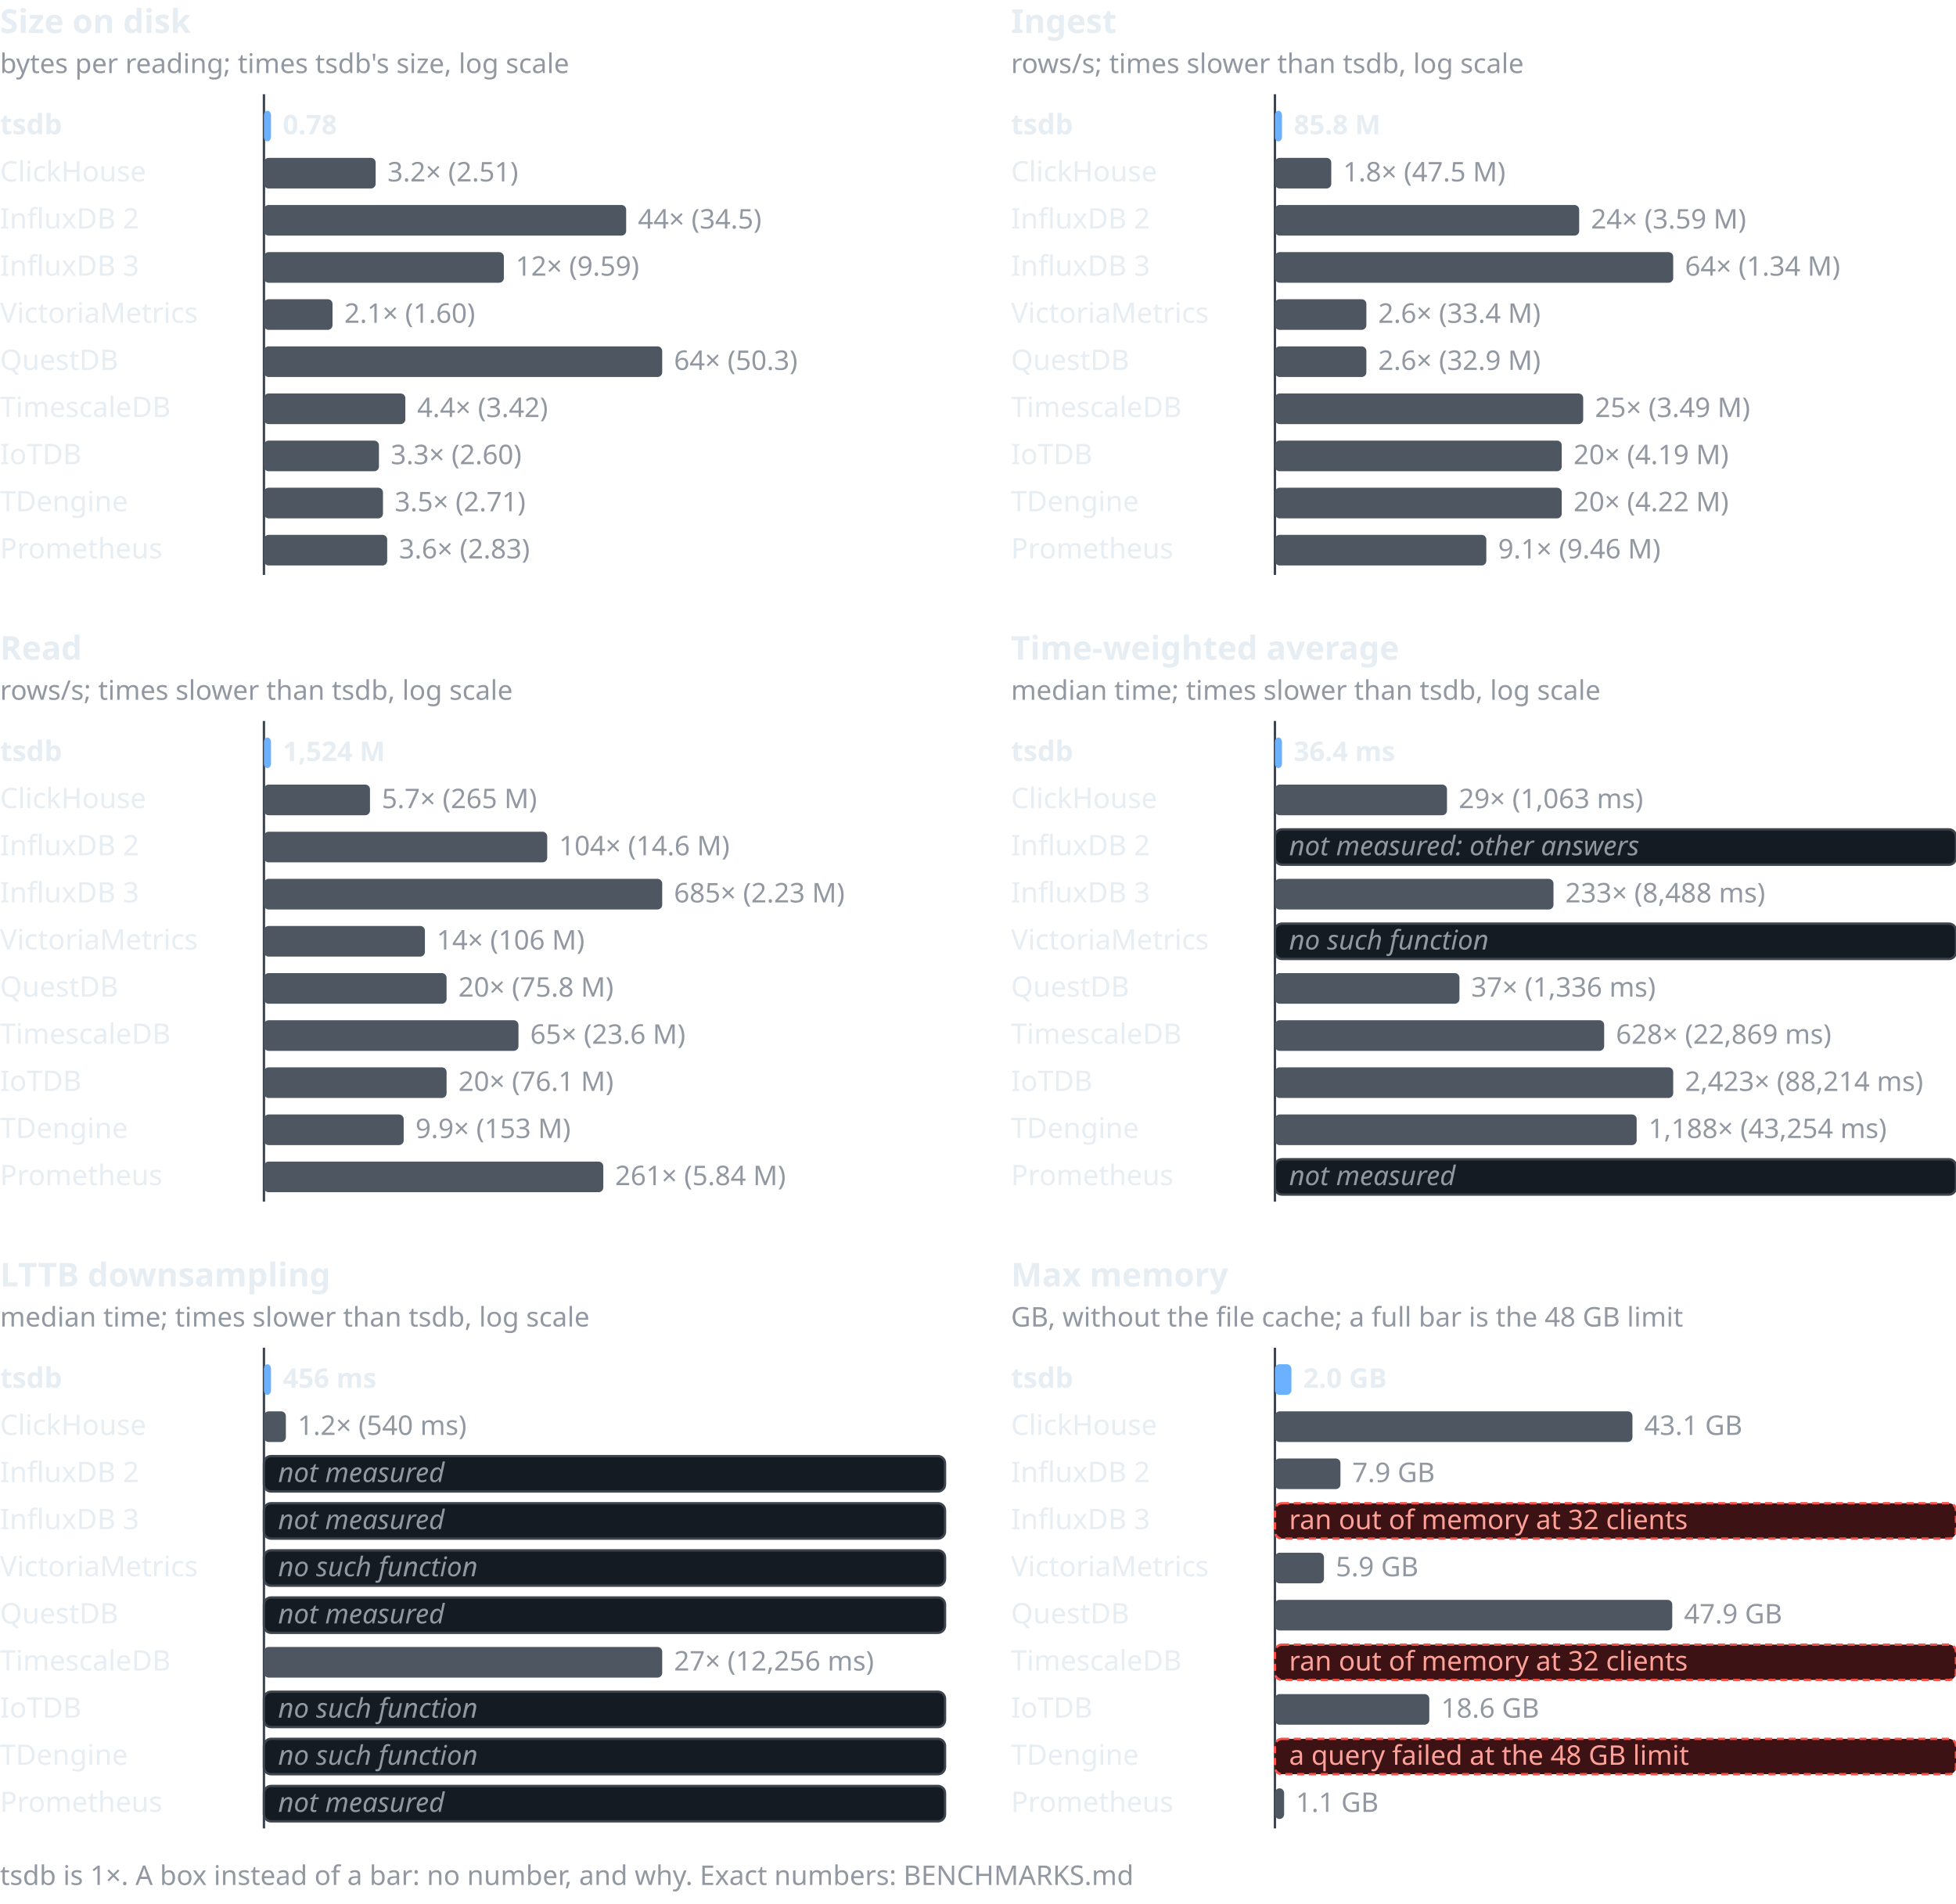
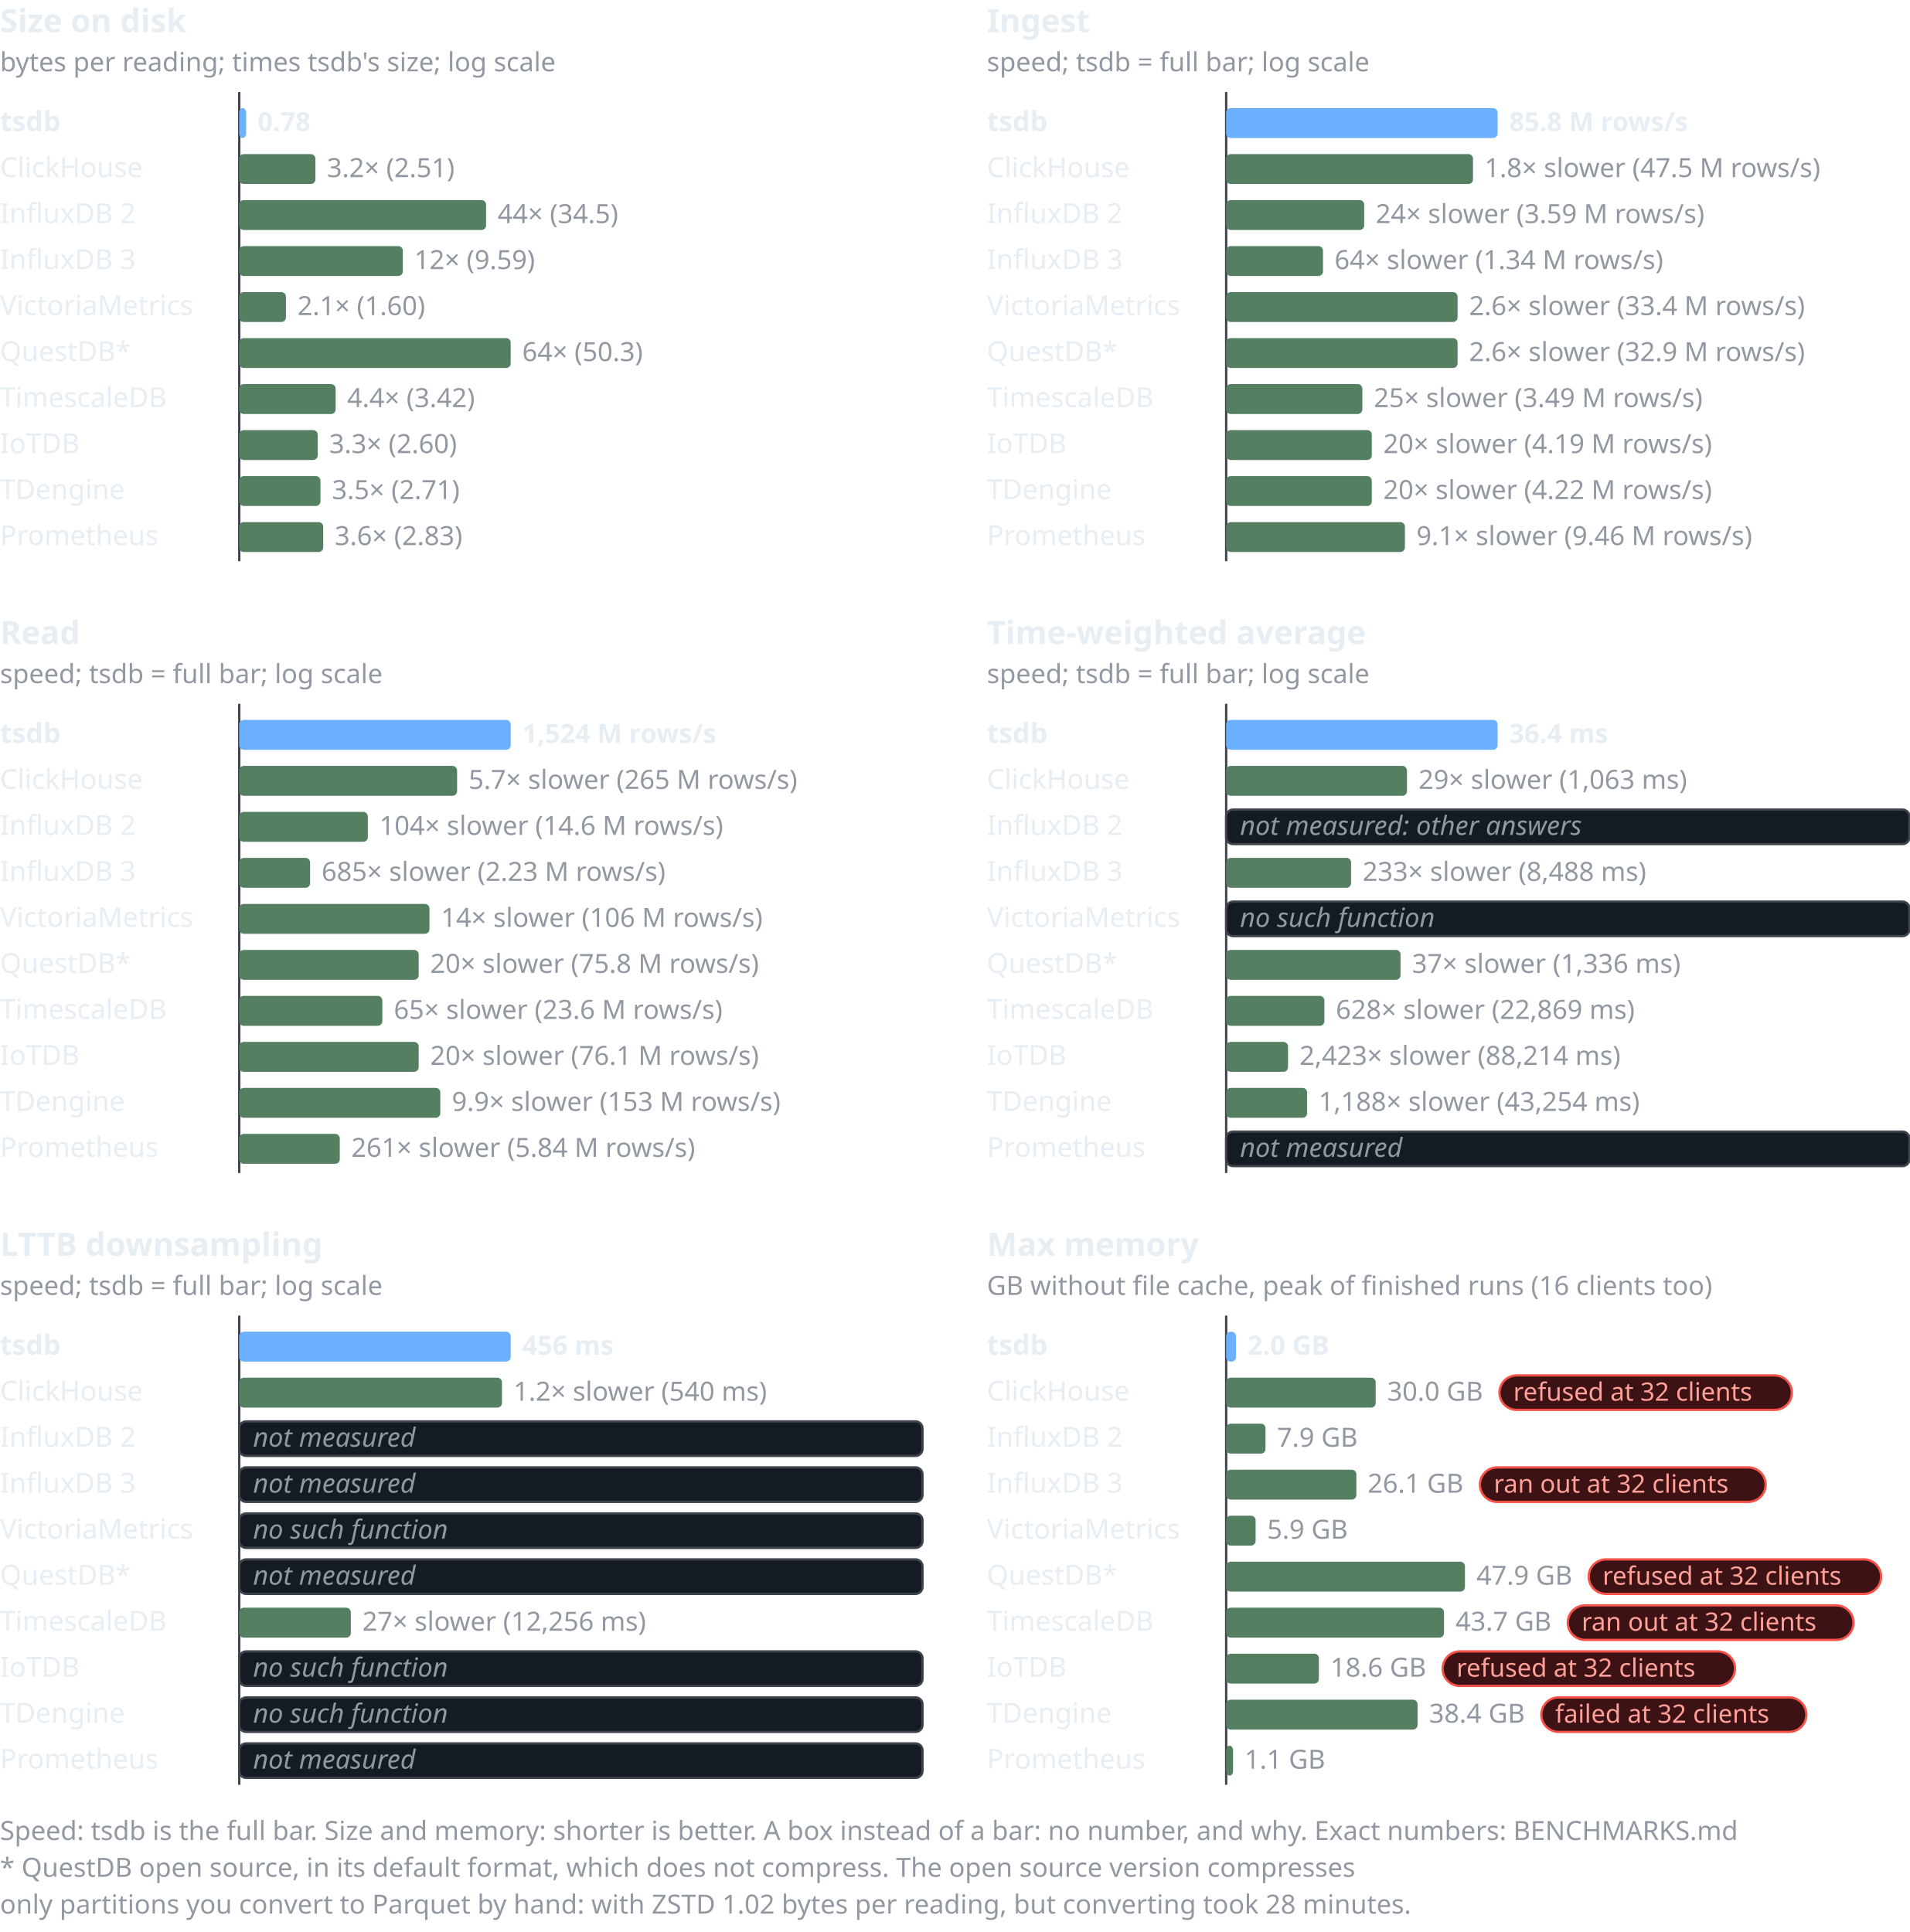
- <svg xmlns="http://www.w3.org/2000/svg" width="830" height="808" viewBox="0 0 830 808">
-   <style>text{font-family:-apple-system, BlinkMacSystemFont, 'Segoe UI', 'Noto Sans', Helvetica, Arial, sans-serif;font-size:12px;fill:#e6edf3}.h{font-size:14px;font-weight:600}.m{font-size:11.5px;fill:#9198a1}.n{fill:#e6edf3}.v{font-size:11.5px;fill:#9198a1}.us .n,.us .v{font-weight:700;fill:#e6edf3}.b{fill:#4d5661}.us .b{fill:#6cb1ff}.r{stroke:#3d444d;stroke-width:1}.fail{fill:#3d1214;stroke:#f85149;stroke-width:1;stroke-dasharray:3 2}.failt{font-size:11.5px;fill:#ffa198}.none{fill:#151b23;stroke:#3d444d;stroke-width:1}.nonet{font-size:11.5px;font-style:italic;fill:#9198a1}</style>
+ <svg xmlns="http://www.w3.org/2000/svg" width="830" height="840" viewBox="0 0 830 840">
+   <style>text{font-family:-apple-system, BlinkMacSystemFont, 'Segoe UI', 'Noto Sans', Helvetica, Arial, sans-serif;font-size:12px;fill:#e6edf3}.h{font-size:14px;font-weight:600}.m{font-size:11.5px;fill:#9198a1}.n{fill:#e6edf3}.v{font-size:11.5px;fill:#9198a1}.us .n,.us .v{font-weight:700;fill:#e6edf3}.b{fill:#557f61}.us .b{fill:#6cb1ff}.r{stroke:#3d444d;stroke-width:1}.fail{fill:#3d1214;stroke:#f85149;stroke-width:1}.failt{font-size:11px;fill:#ffa198}.none{fill:#151b23;stroke:#3d444d;stroke-width:1}.nonet{font-size:11.5px;font-style:italic;fill:#9198a1}</style>
  <text x="0" y="14" class="h">Size on disk</text>
-   <text x="0" y="31" class="m">bytes per reading; times tsdb's size, log scale</text>
-   <line x1="112" x2="112" y1="40" y2="244" class="r" />
+   <text x="0" y="31" class="m">bytes per reading; times tsdb's size; log scale</text>
+   <line x1="104" x2="104" y1="40" y2="244" class="r" />
  <g class="us">
    <text x="0" y="57" class="n">tsdb</text>
-     <rect x="112" y="47" width="3.0" height="13" rx="2" class="b" />
-     <text x="120.0" y="57" class="v">0.78</text>
+     <rect x="104" y="47" width="3.0" height="13" rx="2" class="b" />
+     <text x="112.0" y="57" class="v">0.78</text>
  </g>
  <g>
    <text x="0" y="77" class="n">ClickHouse</text>
-     <rect x="112" y="67" width="47.4" height="13" rx="2" class="b" />
-     <text x="164.4" y="77" class="v">3.2× (2.51)</text>
+     <rect x="104" y="67" width="33.1" height="13" rx="2" class="b" />
+     <text x="142.1" y="77" class="v">3.2× (2.51)</text>
  </g>
  <g>
    <text x="0" y="97" class="n">InfluxDB 2</text>
-     <rect x="112" y="87" width="153.7" height="13" rx="2" class="b" />
-     <text x="270.7" y="97" class="v">44× (34.5)</text>
+     <rect x="104" y="87" width="107.3" height="13" rx="2" class="b" />
+     <text x="216.3" y="97" class="v">44× (34.5)</text>
  </g>
  <g>
    <text x="0" y="117" class="n">InfluxDB 3</text>
-     <rect x="112" y="107" width="101.8" height="13" rx="2" class="b" />
-     <text x="218.8" y="117" class="v">12× (9.59)</text>
+     <rect x="104" y="107" width="71.1" height="13" rx="2" class="b" />
+     <text x="180.1" y="117" class="v">12× (9.59)</text>
  </g>
  <g>
    <text x="0" y="137" class="n">VictoriaMetrics</text>
-     <rect x="112" y="127" width="29.1" height="13" rx="2" class="b" />
-     <text x="146.1" y="137" class="v">2.1× (1.60)</text>
-   </g>
-   <g>
-     <text x="0" y="157" class="n">QuestDB</text>
-     <rect x="112" y="147" width="169.0" height="13" rx="2" class="b" />
-     <text x="286.0" y="157" class="v">64× (50.3)</text>
+     <rect x="104" y="127" width="20.3" height="13" rx="2" class="b" />
+     <text x="129.3" y="137" class="v">2.1× (1.60)</text>
+   </g>
+   <g>
+     <text x="0" y="157" class="n">QuestDB*</text>
+     <rect x="104" y="147" width="118.0" height="13" rx="2" class="b" />
+     <text x="227.0" y="157" class="v">64× (50.3)</text>
  </g>
  <g>
    <text x="0" y="177" class="n">TimescaleDB</text>
-     <rect x="112" y="167" width="60.0" height="13" rx="2" class="b" />
-     <text x="177.0" y="177" class="v">4.4× (3.42)</text>
+     <rect x="104" y="167" width="41.9" height="13" rx="2" class="b" />
+     <text x="150.9" y="177" class="v">4.4× (3.42)</text>
  </g>
  <g>
    <text x="0" y="197" class="n">IoTDB</text>
-     <rect x="112" y="187" width="48.8" height="13" rx="2" class="b" />
-     <text x="165.8" y="197" class="v">3.3× (2.60)</text>
+     <rect x="104" y="187" width="34.1" height="13" rx="2" class="b" />
+     <text x="143.1" y="197" class="v">3.3× (2.60)</text>
  </g>
  <g>
    <text x="0" y="217" class="n">TDengine</text>
-     <rect x="112" y="207" width="50.5" height="13" rx="2" class="b" />
-     <text x="167.5" y="217" class="v">3.5× (2.71)</text>
+     <rect x="104" y="207" width="35.3" height="13" rx="2" class="b" />
+     <text x="144.3" y="217" class="v">3.5× (2.71)</text>
  </g>
  <g>
    <text x="0" y="237" class="n">Prometheus</text>
-     <rect x="112" y="227" width="52.3" height="13" rx="2" class="b" />
-     <text x="169.3" y="237" class="v">3.6× (2.83)</text>
+     <rect x="104" y="227" width="36.5" height="13" rx="2" class="b" />
+     <text x="145.5" y="237" class="v">3.6× (2.83)</text>
  </g>
  <text x="429" y="14" class="h">Ingest</text>
-   <text x="429" y="31" class="m">rows/s; times slower than tsdb, log scale</text>
-   <line x1="541" x2="541" y1="40" y2="244" class="r" />
+   <text x="429" y="31" class="m">speed; tsdb = full bar; log scale</text>
+   <line x1="533" x2="533" y1="40" y2="244" class="r" />
  <g class="us">
    <text x="429" y="57" class="n">tsdb</text>
-     <rect x="541" y="47" width="3.0" height="13" rx="2" class="b" />
-     <text x="549.0" y="57" class="v">85.8 M</text>
+     <rect x="533" y="47" width="118.0" height="13" rx="2" class="b" />
+     <text x="656.0" y="57" class="v">85.8 M rows/s</text>
  </g>
  <g>
    <text x="429" y="77" class="n">ClickHouse</text>
-     <rect x="541" y="67" width="23.9" height="13" rx="2" class="b" />
-     <text x="569.9" y="77" class="v">1.8× (47.5 M)</text>
+     <rect x="533" y="67" width="107.3" height="13" rx="2" class="b" />
+     <text x="645.3" y="77" class="v">1.8× slower (47.5 M rows/s)</text>
  </g>
  <g>
    <text x="429" y="97" class="n">InfluxDB 2</text>
-     <rect x="541" y="87" width="129.1" height="13" rx="2" class="b" />
-     <text x="675.1" y="97" class="v">24× (3.59 M)</text>
+     <rect x="533" y="87" width="60.0" height="13" rx="2" class="b" />
+     <text x="598.0" y="97" class="v">24× slower (3.59 M rows/s)</text>
  </g>
  <g>
    <text x="429" y="117" class="n">InfluxDB 3</text>
-     <rect x="541" y="107" width="169.0" height="13" rx="2" class="b" />
-     <text x="715.0" y="117" class="v">64× (1.34 M)</text>
+     <rect x="533" y="107" width="42.1" height="13" rx="2" class="b" />
+     <text x="580.1" y="117" class="v">64× slower (1.34 M rows/s)</text>
  </g>
  <g>
    <text x="429" y="137" class="n">VictoriaMetrics</text>
-     <rect x="541" y="127" width="38.8" height="13" rx="2" class="b" />
-     <text x="584.8" y="137" class="v">2.6× (33.4 M)</text>
-   </g>
-   <g>
-     <text x="429" y="157" class="n">QuestDB</text>
-     <rect x="541" y="147" width="38.8" height="13" rx="2" class="b" />
-     <text x="584.8" y="157" class="v">2.6× (32.9 M)</text>
+     <rect x="533" y="127" width="100.6" height="13" rx="2" class="b" />
+     <text x="638.6" y="137" class="v">2.6× slower (33.4 M rows/s)</text>
+   </g>
+   <g>
+     <text x="429" y="157" class="n">QuestDB*</text>
+     <rect x="533" y="147" width="100.6" height="13" rx="2" class="b" />
+     <text x="638.6" y="157" class="v">2.6× slower (32.9 M rows/s)</text>
  </g>
  <g>
    <text x="429" y="177" class="n">TimescaleDB</text>
-     <rect x="541" y="167" width="130.8" height="13" rx="2" class="b" />
-     <text x="676.8" y="177" class="v">25× (3.49 M)</text>
+     <rect x="533" y="167" width="59.2" height="13" rx="2" class="b" />
+     <text x="597.2" y="177" class="v">25× slower (3.49 M rows/s)</text>
  </g>
  <g>
    <text x="429" y="197" class="n">IoTDB</text>
-     <rect x="541" y="187" width="121.7" height="13" rx="2" class="b" />
-     <text x="667.7" y="197" class="v">20× (4.19 M)</text>
+     <rect x="533" y="187" width="63.3" height="13" rx="2" class="b" />
+     <text x="601.3" y="197" class="v">20× slower (4.19 M rows/s)</text>
  </g>
  <g>
    <text x="429" y="217" class="n">TDengine</text>
-     <rect x="541" y="207" width="121.7" height="13" rx="2" class="b" />
-     <text x="667.7" y="217" class="v">20× (4.22 M)</text>
+     <rect x="533" y="207" width="63.3" height="13" rx="2" class="b" />
+     <text x="601.3" y="217" class="v">20× slower (4.22 M rows/s)</text>
  </g>
  <g>
    <text x="429" y="237" class="n">Prometheus</text>
-     <rect x="541" y="227" width="89.7" height="13" rx="2" class="b" />
-     <text x="635.7" y="237" class="v">9.1× (9.46 M)</text>
+     <rect x="533" y="227" width="77.7" height="13" rx="2" class="b" />
+     <text x="615.7" y="237" class="v">9.1× slower (9.46 M rows/s)</text>
  </g>
  <text x="0" y="280" class="h">Read</text>
-   <text x="0" y="297" class="m">rows/s; times slower than tsdb, log scale</text>
-   <line x1="112" x2="112" y1="306" y2="510" class="r" />
+   <text x="0" y="297" class="m">speed; tsdb = full bar; log scale</text>
+   <line x1="104" x2="104" y1="306" y2="510" class="r" />
  <g class="us">
    <text x="0" y="323" class="n">tsdb</text>
-     <rect x="112" y="313" width="3.0" height="13" rx="2" class="b" />
-     <text x="120.0" y="323" class="v">1,524 M</text>
+     <rect x="104" y="313" width="118.0" height="13" rx="2" class="b" />
+     <text x="227.0" y="323" class="v">1,524 M rows/s</text>
  </g>
  <g>
    <text x="0" y="343" class="n">ClickHouse</text>
-     <rect x="112" y="333" width="45.0" height="13" rx="2" class="b" />
-     <text x="162.0" y="343" class="v">5.7× (265 M)</text>
+     <rect x="104" y="333" width="94.7" height="13" rx="2" class="b" />
+     <text x="203.7" y="343" class="v">5.7× slower (265 M rows/s)</text>
  </g>
  <g>
    <text x="0" y="363" class="n">InfluxDB 2</text>
-     <rect x="112" y="353" width="120.2" height="13" rx="2" class="b" />
-     <text x="237.2" y="363" class="v">104× (14.6 M)</text>
+     <rect x="104" y="353" width="55.9" height="13" rx="2" class="b" />
+     <text x="164.9" y="363" class="v">104× slower (14.6 M rows/s)</text>
  </g>
  <g>
    <text x="0" y="383" class="n">InfluxDB 3</text>
-     <rect x="112" y="373" width="169.0" height="13" rx="2" class="b" />
-     <text x="286.0" y="383" class="v">685× (2.23 M)</text>
+     <rect x="104" y="373" width="30.8" height="13" rx="2" class="b" />
+     <text x="139.8" y="383" class="v">685× slower (2.23 M rows/s)</text>
  </g>
  <g>
    <text x="0" y="403" class="n">VictoriaMetrics</text>
-     <rect x="112" y="393" width="68.3" height="13" rx="2" class="b" />
-     <text x="185.3" y="403" class="v">14× (106 M)</text>
-   </g>
-   <g>
-     <text x="0" y="423" class="n">QuestDB</text>
-     <rect x="112" y="413" width="77.5" height="13" rx="2" class="b" />
-     <text x="194.5" y="423" class="v">20× (75.8 M)</text>
+     <rect x="104" y="393" width="82.7" height="13" rx="2" class="b" />
+     <text x="191.7" y="403" class="v">14× slower (106 M rows/s)</text>
+   </g>
+   <g>
+     <text x="0" y="423" class="n">QuestDB*</text>
+     <rect x="104" y="413" width="78.0" height="13" rx="2" class="b" />
+     <text x="187.0" y="423" class="v">20× slower (75.8 M rows/s)</text>
  </g>
  <g>
    <text x="0" y="443" class="n">TimescaleDB</text>
-     <rect x="112" y="433" width="108.0" height="13" rx="2" class="b" />
-     <text x="225.0" y="443" class="v">65× (23.6 M)</text>
+     <rect x="104" y="433" width="62.2" height="13" rx="2" class="b" />
+     <text x="171.2" y="443" class="v">65× slower (23.6 M rows/s)</text>
  </g>
  <g>
    <text x="0" y="463" class="n">IoTDB</text>
-     <rect x="112" y="453" width="77.5" height="13" rx="2" class="b" />
-     <text x="194.5" y="463" class="v">20× (76.1 M)</text>
+     <rect x="104" y="453" width="78.0" height="13" rx="2" class="b" />
+     <text x="187.0" y="463" class="v">20× slower (76.1 M rows/s)</text>
  </g>
  <g>
    <text x="0" y="483" class="n">TDengine</text>
-     <rect x="112" y="473" width="59.3" height="13" rx="2" class="b" />
-     <text x="176.3" y="483" class="v">9.9× (153 M)</text>
+     <rect x="104" y="473" width="87.4" height="13" rx="2" class="b" />
+     <text x="196.4" y="483" class="v">9.9× slower (153 M rows/s)</text>
  </g>
  <g>
    <text x="0" y="503" class="n">Prometheus</text>
-     <rect x="112" y="493" width="144.0" height="13" rx="2" class="b" />
-     <text x="261.0" y="503" class="v">261× (5.84 M)</text>
+     <rect x="104" y="493" width="43.7" height="13" rx="2" class="b" />
+     <text x="152.7" y="503" class="v">261× slower (5.84 M rows/s)</text>
  </g>
  <text x="429" y="280" class="h">Time-weighted average</text>
-   <text x="429" y="297" class="m">median time; times slower than tsdb, log scale</text>
-   <line x1="541" x2="541" y1="306" y2="510" class="r" />
+   <text x="429" y="297" class="m">speed; tsdb = full bar; log scale</text>
+   <line x1="533" x2="533" y1="306" y2="510" class="r" />
  <g class="us">
    <text x="429" y="323" class="n">tsdb</text>
-     <rect x="541" y="313" width="3.0" height="13" rx="2" class="b" />
-     <text x="549.0" y="323" class="v">36.4 ms</text>
+     <rect x="533" y="313" width="118.0" height="13" rx="2" class="b" />
+     <text x="656.0" y="323" class="v">36.4 ms</text>
  </g>
  <g>
    <text x="429" y="343" class="n">ClickHouse</text>
-     <rect x="541" y="333" width="73.0" height="13" rx="2" class="b" />
-     <text x="619.0" y="343" class="v">29× (1,063 ms)</text>
+     <rect x="533" y="333" width="78.6" height="13" rx="2" class="b" />
+     <text x="616.6" y="343" class="v">29× slower (1,063 ms)</text>
  </g>
  <g>
    <text x="429" y="363" class="n">InfluxDB 2</text>
-     <rect x="541" y="352" width="289" height="15" rx="3" class="none" />
-     <text x="547" y="363" class="nonet">not measured: other answers</text>
+     <rect x="533" y="352" width="297" height="15" rx="3" class="none" />
+     <text x="539" y="363" class="nonet">not measured: other answers</text>
  </g>
  <g>
    <text x="429" y="383" class="n">InfluxDB 3</text>
-     <rect x="541" y="373" width="118.2" height="13" rx="2" class="b" />
-     <text x="664.2" y="383" class="v">233× (8,488 ms)</text>
+     <rect x="533" y="373" width="54.3" height="13" rx="2" class="b" />
+     <text x="592.3" y="383" class="v">233× slower (8,488 ms)</text>
  </g>
  <g>
    <text x="429" y="403" class="n">VictoriaMetrics</text>
-     <rect x="541" y="392" width="289" height="15" rx="3" class="none" />
-     <text x="547" y="403" class="nonet">no such function</text>
-   </g>
-   <g>
-     <text x="429" y="423" class="n">QuestDB</text>
-     <rect x="541" y="413" width="78.3" height="13" rx="2" class="b" />
-     <text x="624.3" y="423" class="v">37× (1,336 ms)</text>
+     <rect x="533" y="392" width="297" height="15" rx="3" class="none" />
+     <text x="539" y="403" class="nonet">no such function</text>
+   </g>
+   <g>
+     <text x="429" y="423" class="n">QuestDB*</text>
+     <rect x="533" y="413" width="75.8" height="13" rx="2" class="b" />
+     <text x="613.8" y="423" class="v">37× slower (1,336 ms)</text>
  </g>
  <g>
    <text x="429" y="443" class="n">TimescaleDB</text>
-     <rect x="541" y="433" width="139.7" height="13" rx="2" class="b" />
-     <text x="685.7" y="443" class="v">628× (22,869 ms)</text>
+     <rect x="533" y="433" width="42.7" height="13" rx="2" class="b" />
+     <text x="580.7" y="443" class="v">628× slower (22,869 ms)</text>
  </g>
  <g>
    <text x="429" y="463" class="n">IoTDB</text>
-     <rect x="541" y="453" width="169.0" height="13" rx="2" class="b" />
-     <text x="715.0" y="463" class="v">2,423× (88,214 ms)</text>
+     <rect x="533" y="453" width="26.9" height="13" rx="2" class="b" />
+     <text x="564.9" y="463" class="v">2,423× slower (88,214 ms)</text>
  </g>
  <g>
    <text x="429" y="483" class="n">TDengine</text>
-     <rect x="541" y="473" width="153.5" height="13" rx="2" class="b" />
-     <text x="699.5" y="483" class="v">1,188× (43,254 ms)</text>
+     <rect x="533" y="473" width="35.2" height="13" rx="2" class="b" />
+     <text x="573.2" y="483" class="v">1,188× slower (43,254 ms)</text>
  </g>
  <g>
    <text x="429" y="503" class="n">Prometheus</text>
-     <rect x="541" y="492" width="289" height="15" rx="3" class="none" />
-     <text x="547" y="503" class="nonet">not measured</text>
+     <rect x="533" y="492" width="297" height="15" rx="3" class="none" />
+     <text x="539" y="503" class="nonet">not measured</text>
  </g>
  <text x="0" y="546" class="h">LTTB downsampling</text>
-   <text x="0" y="563" class="m">median time; times slower than tsdb, log scale</text>
-   <line x1="112" x2="112" y1="572" y2="776" class="r" />
+   <text x="0" y="563" class="m">speed; tsdb = full bar; log scale</text>
+   <line x1="104" x2="104" y1="572" y2="776" class="r" />
  <g class="us">
    <text x="0" y="589" class="n">tsdb</text>
-     <rect x="112" y="579" width="3.0" height="13" rx="2" class="b" />
-     <text x="120.0" y="589" class="v">456 ms</text>
+     <rect x="104" y="579" width="118.0" height="13" rx="2" class="b" />
+     <text x="227.0" y="589" class="v">456 ms</text>
  </g>
  <g>
    <text x="0" y="609" class="n">ClickHouse</text>
-     <rect x="112" y="599" width="9.3" height="13" rx="2" class="b" />
-     <text x="126.3" y="609" class="v">1.2× (540 ms)</text>
+     <rect x="104" y="599" width="114.2" height="13" rx="2" class="b" />
+     <text x="223.2" y="609" class="v">1.2× slower (540 ms)</text>
  </g>
  <g>
    <text x="0" y="629" class="n">InfluxDB 2</text>
-     <rect x="112" y="618" width="289" height="15" rx="3" class="none" />
-     <text x="118" y="629" class="nonet">not measured</text>
+     <rect x="104" y="618" width="297" height="15" rx="3" class="none" />
+     <text x="110" y="629" class="nonet">not measured</text>
  </g>
  <g>
    <text x="0" y="649" class="n">InfluxDB 3</text>
-     <rect x="112" y="638" width="289" height="15" rx="3" class="none" />
-     <text x="118" y="649" class="nonet">not measured</text>
+     <rect x="104" y="638" width="297" height="15" rx="3" class="none" />
+     <text x="110" y="649" class="nonet">not measured</text>
  </g>
  <g>
    <text x="0" y="669" class="n">VictoriaMetrics</text>
-     <rect x="112" y="658" width="289" height="15" rx="3" class="none" />
-     <text x="118" y="669" class="nonet">no such function</text>
-   </g>
-   <g>
-     <text x="0" y="689" class="n">QuestDB</text>
-     <rect x="112" y="678" width="289" height="15" rx="3" class="none" />
-     <text x="118" y="689" class="nonet">not measured</text>
+     <rect x="104" y="658" width="297" height="15" rx="3" class="none" />
+     <text x="110" y="669" class="nonet">no such function</text>
+   </g>
+   <g>
+     <text x="0" y="689" class="n">QuestDB*</text>
+     <rect x="104" y="678" width="297" height="15" rx="3" class="none" />
+     <text x="110" y="689" class="nonet">not measured</text>
  </g>
  <g>
    <text x="0" y="709" class="n">TimescaleDB</text>
-     <rect x="112" y="699" width="169.0" height="13" rx="2" class="b" />
-     <text x="286.0" y="709" class="v">27× (12,256 ms)</text>
+     <rect x="104" y="699" width="48.5" height="13" rx="2" class="b" />
+     <text x="157.5" y="709" class="v">27× slower (12,256 ms)</text>
  </g>
  <g>
    <text x="0" y="729" class="n">IoTDB</text>
-     <rect x="112" y="718" width="289" height="15" rx="3" class="none" />
-     <text x="118" y="729" class="nonet">no such function</text>
+     <rect x="104" y="718" width="297" height="15" rx="3" class="none" />
+     <text x="110" y="729" class="nonet">no such function</text>
  </g>
  <g>
    <text x="0" y="749" class="n">TDengine</text>
-     <rect x="112" y="738" width="289" height="15" rx="3" class="none" />
-     <text x="118" y="749" class="nonet">no such function</text>
+     <rect x="104" y="738" width="297" height="15" rx="3" class="none" />
+     <text x="110" y="749" class="nonet">no such function</text>
  </g>
  <g>
    <text x="0" y="769" class="n">Prometheus</text>
-     <rect x="112" y="758" width="289" height="15" rx="3" class="none" />
-     <text x="118" y="769" class="nonet">not measured</text>
+     <rect x="104" y="758" width="297" height="15" rx="3" class="none" />
+     <text x="110" y="769" class="nonet">not measured</text>
  </g>
  <text x="429" y="546" class="h">Max memory</text>
-   <text x="429" y="563" class="m">GB, without the file cache; a full bar is the 48 GB limit</text>
-   <line x1="541" x2="541" y1="572" y2="776" class="r" />
+   <text x="429" y="563" class="m">GB without file cache, peak of finished runs (16 clients too)</text>
+   <line x1="533" x2="533" y1="572" y2="776" class="r" />
  <g class="us">
    <text x="429" y="589" class="n">tsdb</text>
-     <rect x="541" y="579" width="7.0" height="13" rx="2" class="b" />
-     <text x="553.0" y="589" class="v">2.0 GB</text>
+     <rect x="533" y="579" width="4.3" height="13" rx="2" class="b" />
+     <text x="542.3" y="589" class="v">2.0 GB</text>
  </g>
  <g>
    <text x="429" y="609" class="n">ClickHouse</text>
-     <rect x="541" y="599" width="151.7" height="13" rx="2" class="b" />
-     <text x="697.7" y="609" class="v">43.1 GB</text>
+     <rect x="533" y="599" width="65.0" height="13" rx="2" class="b" />
+     <text x="603.0" y="609" class="v">30.0 GB</text>
+     <rect x="651.8" y="598" width="127.1" height="15" rx="7.5" class="fail" />
+     <text x="657.8" y="609" class="failt">refused at 32 clients</text>
  </g>
  <g>
    <text x="429" y="629" class="n">InfluxDB 2</text>
-     <rect x="541" y="619" width="27.8" height="13" rx="2" class="b" />
-     <text x="573.8" y="629" class="v">7.9 GB</text>
+     <rect x="533" y="619" width="17.1" height="13" rx="2" class="b" />
+     <text x="555.1" y="629" class="v">7.9 GB</text>
  </g>
  <g>
    <text x="429" y="649" class="n">InfluxDB 3</text>
-     <rect x="541" y="638" width="289" height="15" rx="3" class="fail" />
-     <text x="547" y="649" class="failt">ran out of memory at 32 clients</text>
+     <rect x="533" y="639" width="56.6" height="13" rx="2" class="b" />
+     <text x="594.5" y="649" class="v">26.1 GB</text>
+     <rect x="643.3" y="638" width="124.2" height="15" rx="7.5" class="fail" />
+     <text x="649.3" y="649" class="failt">ran out at 32 clients</text>
  </g>
  <g>
    <text x="429" y="669" class="n">VictoriaMetrics</text>
-     <rect x="541" y="659" width="20.8" height="13" rx="2" class="b" />
-     <text x="566.8" y="669" class="v">5.9 GB</text>
-   </g>
-   <g>
-     <text x="429" y="689" class="n">QuestDB</text>
-     <rect x="541" y="679" width="168.6" height="13" rx="2" class="b" />
-     <text x="714.6" y="689" class="v">47.9 GB</text>
+     <rect x="533" y="659" width="12.8" height="13" rx="2" class="b" />
+     <text x="550.8" y="669" class="v">5.9 GB</text>
+   </g>
+   <g>
+     <text x="429" y="689" class="n">QuestDB*</text>
+     <rect x="533" y="679" width="103.8" height="13" rx="2" class="b" />
+     <text x="641.8" y="689" class="v">47.9 GB</text>
+     <rect x="690.6" y="678" width="127.1" height="15" rx="7.5" class="fail" />
+     <text x="696.6" y="689" class="failt">refused at 32 clients</text>
  </g>
  <g>
    <text x="429" y="709" class="n">TimescaleDB</text>
-     <rect x="541" y="698" width="289" height="15" rx="3" class="fail" />
-     <text x="547" y="709" class="failt">ran out of memory at 32 clients</text>
+     <rect x="533" y="699" width="94.7" height="13" rx="2" class="b" />
+     <text x="632.7" y="709" class="v">43.7 GB</text>
+     <rect x="681.5" y="698" width="124.2" height="15" rx="7.5" class="fail" />
+     <text x="687.5" y="709" class="failt">ran out at 32 clients</text>
  </g>
  <g>
    <text x="429" y="729" class="n">IoTDB</text>
-     <rect x="541" y="719" width="65.5" height="13" rx="2" class="b" />
-     <text x="611.5" y="729" class="v">18.6 GB</text>
+     <rect x="533" y="719" width="40.3" height="13" rx="2" class="b" />
+     <text x="578.3" y="729" class="v">18.6 GB</text>
+     <rect x="627.1" y="718" width="127.1" height="15" rx="7.5" class="fail" />
+     <text x="633.1" y="729" class="failt">refused at 32 clients</text>
  </g>
  <g>
    <text x="429" y="749" class="n">TDengine</text>
-     <rect x="541" y="738" width="289" height="15" rx="3" class="fail" />
-     <text x="547" y="749" class="failt">a query failed at the 48 GB limit</text>
+     <rect x="533" y="739" width="83.2" height="13" rx="2" class="b" />
+     <text x="621.2" y="749" class="v">38.4 GB</text>
+     <rect x="670.0" y="738" width="115.2" height="15" rx="7.5" class="fail" />
+     <text x="676.0" y="749" class="failt">failed at 32 clients</text>
  </g>
  <g>
    <text x="429" y="769" class="n">Prometheus</text>
-     <rect x="541" y="759" width="3.9" height="13" rx="2" class="b" />
-     <text x="549.9" y="769" class="v">1.1 GB</text>
-   </g>
-   <text x="0" y="800" class="m">tsdb is 1×. A box instead of a bar: no number, and why. Exact numbers: BENCHMARKS.md</text>
+     <rect x="533" y="759" width="3.0" height="13" rx="2" class="b" />
+     <text x="541.0" y="769" class="v">1.1 GB</text>
+   </g>
+   <text x="0" y="800" class="m">Speed: tsdb is the full bar. Size and memory: shorter is better. A box instead of a bar: no number, and why. Exact numbers: BENCHMARKS.md</text>
+   <text x="0" y="816" class="m">* QuestDB open source, in its default format, which does not compress. The open source version compresses</text>
+   <text x="0" y="832" class="m">only partitions you convert to Parquet by hand: with ZSTD 1.02 bytes per reading, but converting took 28 minutes.</text>
</svg>
